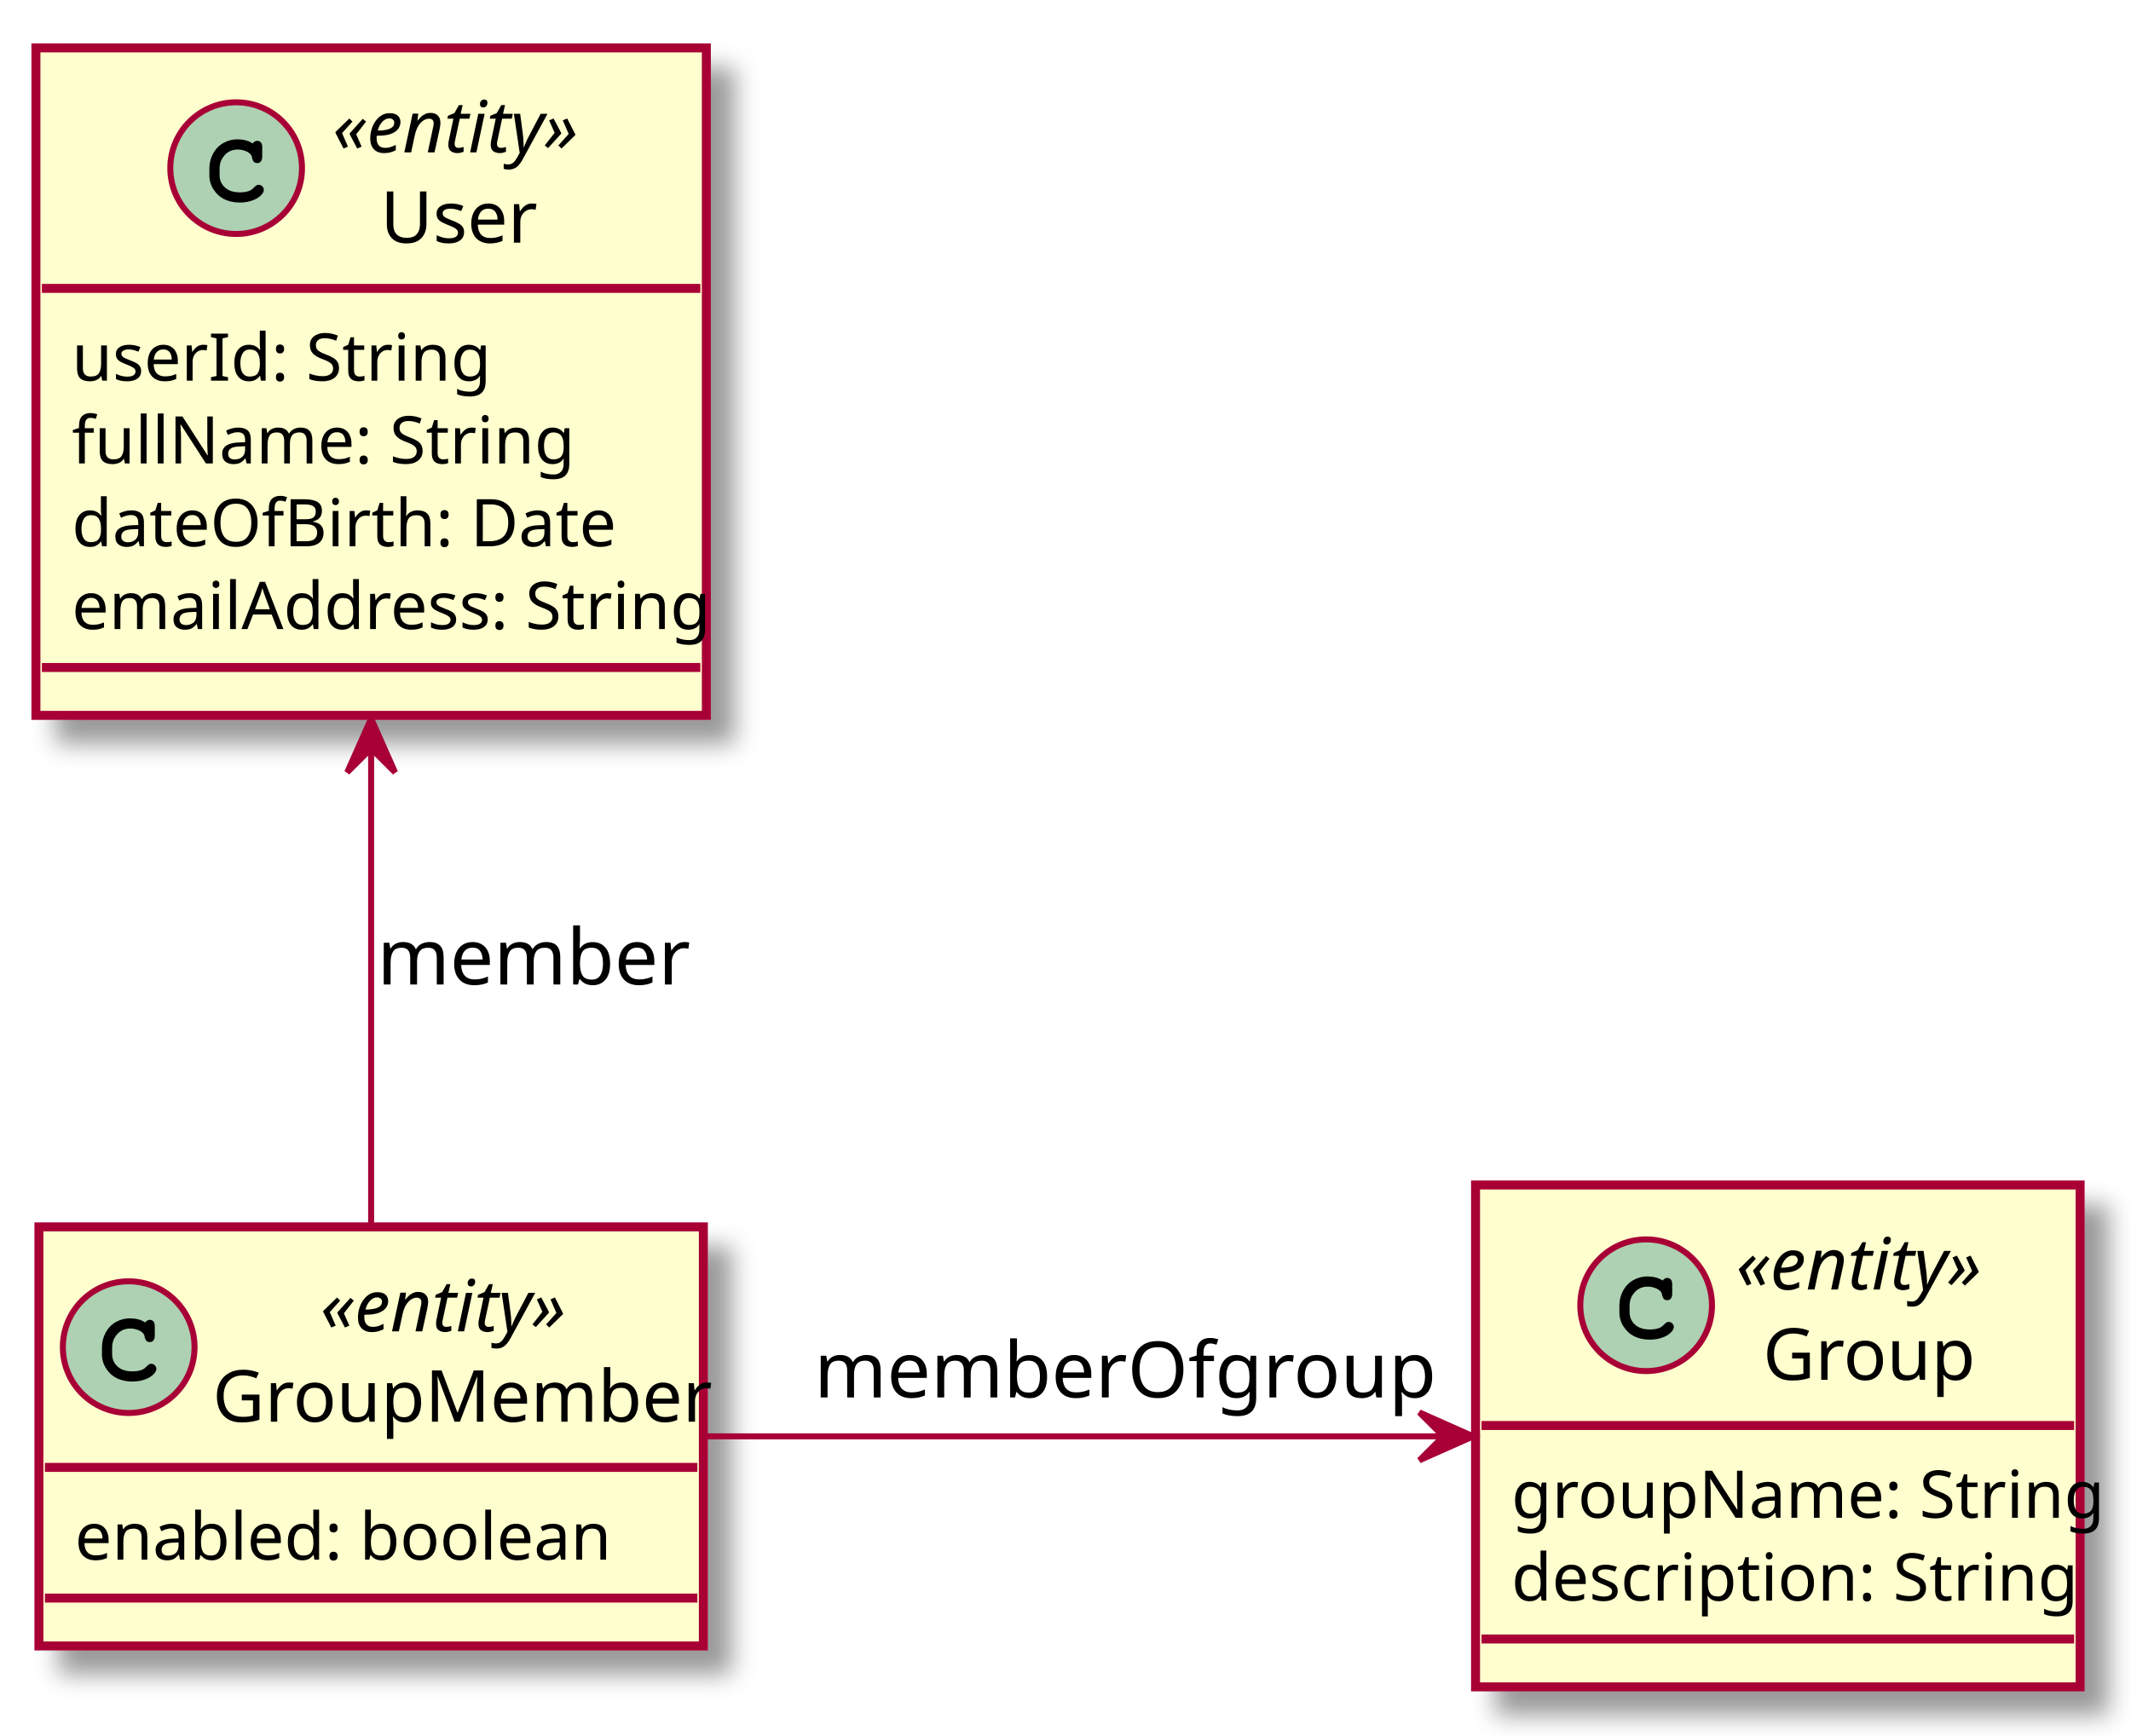
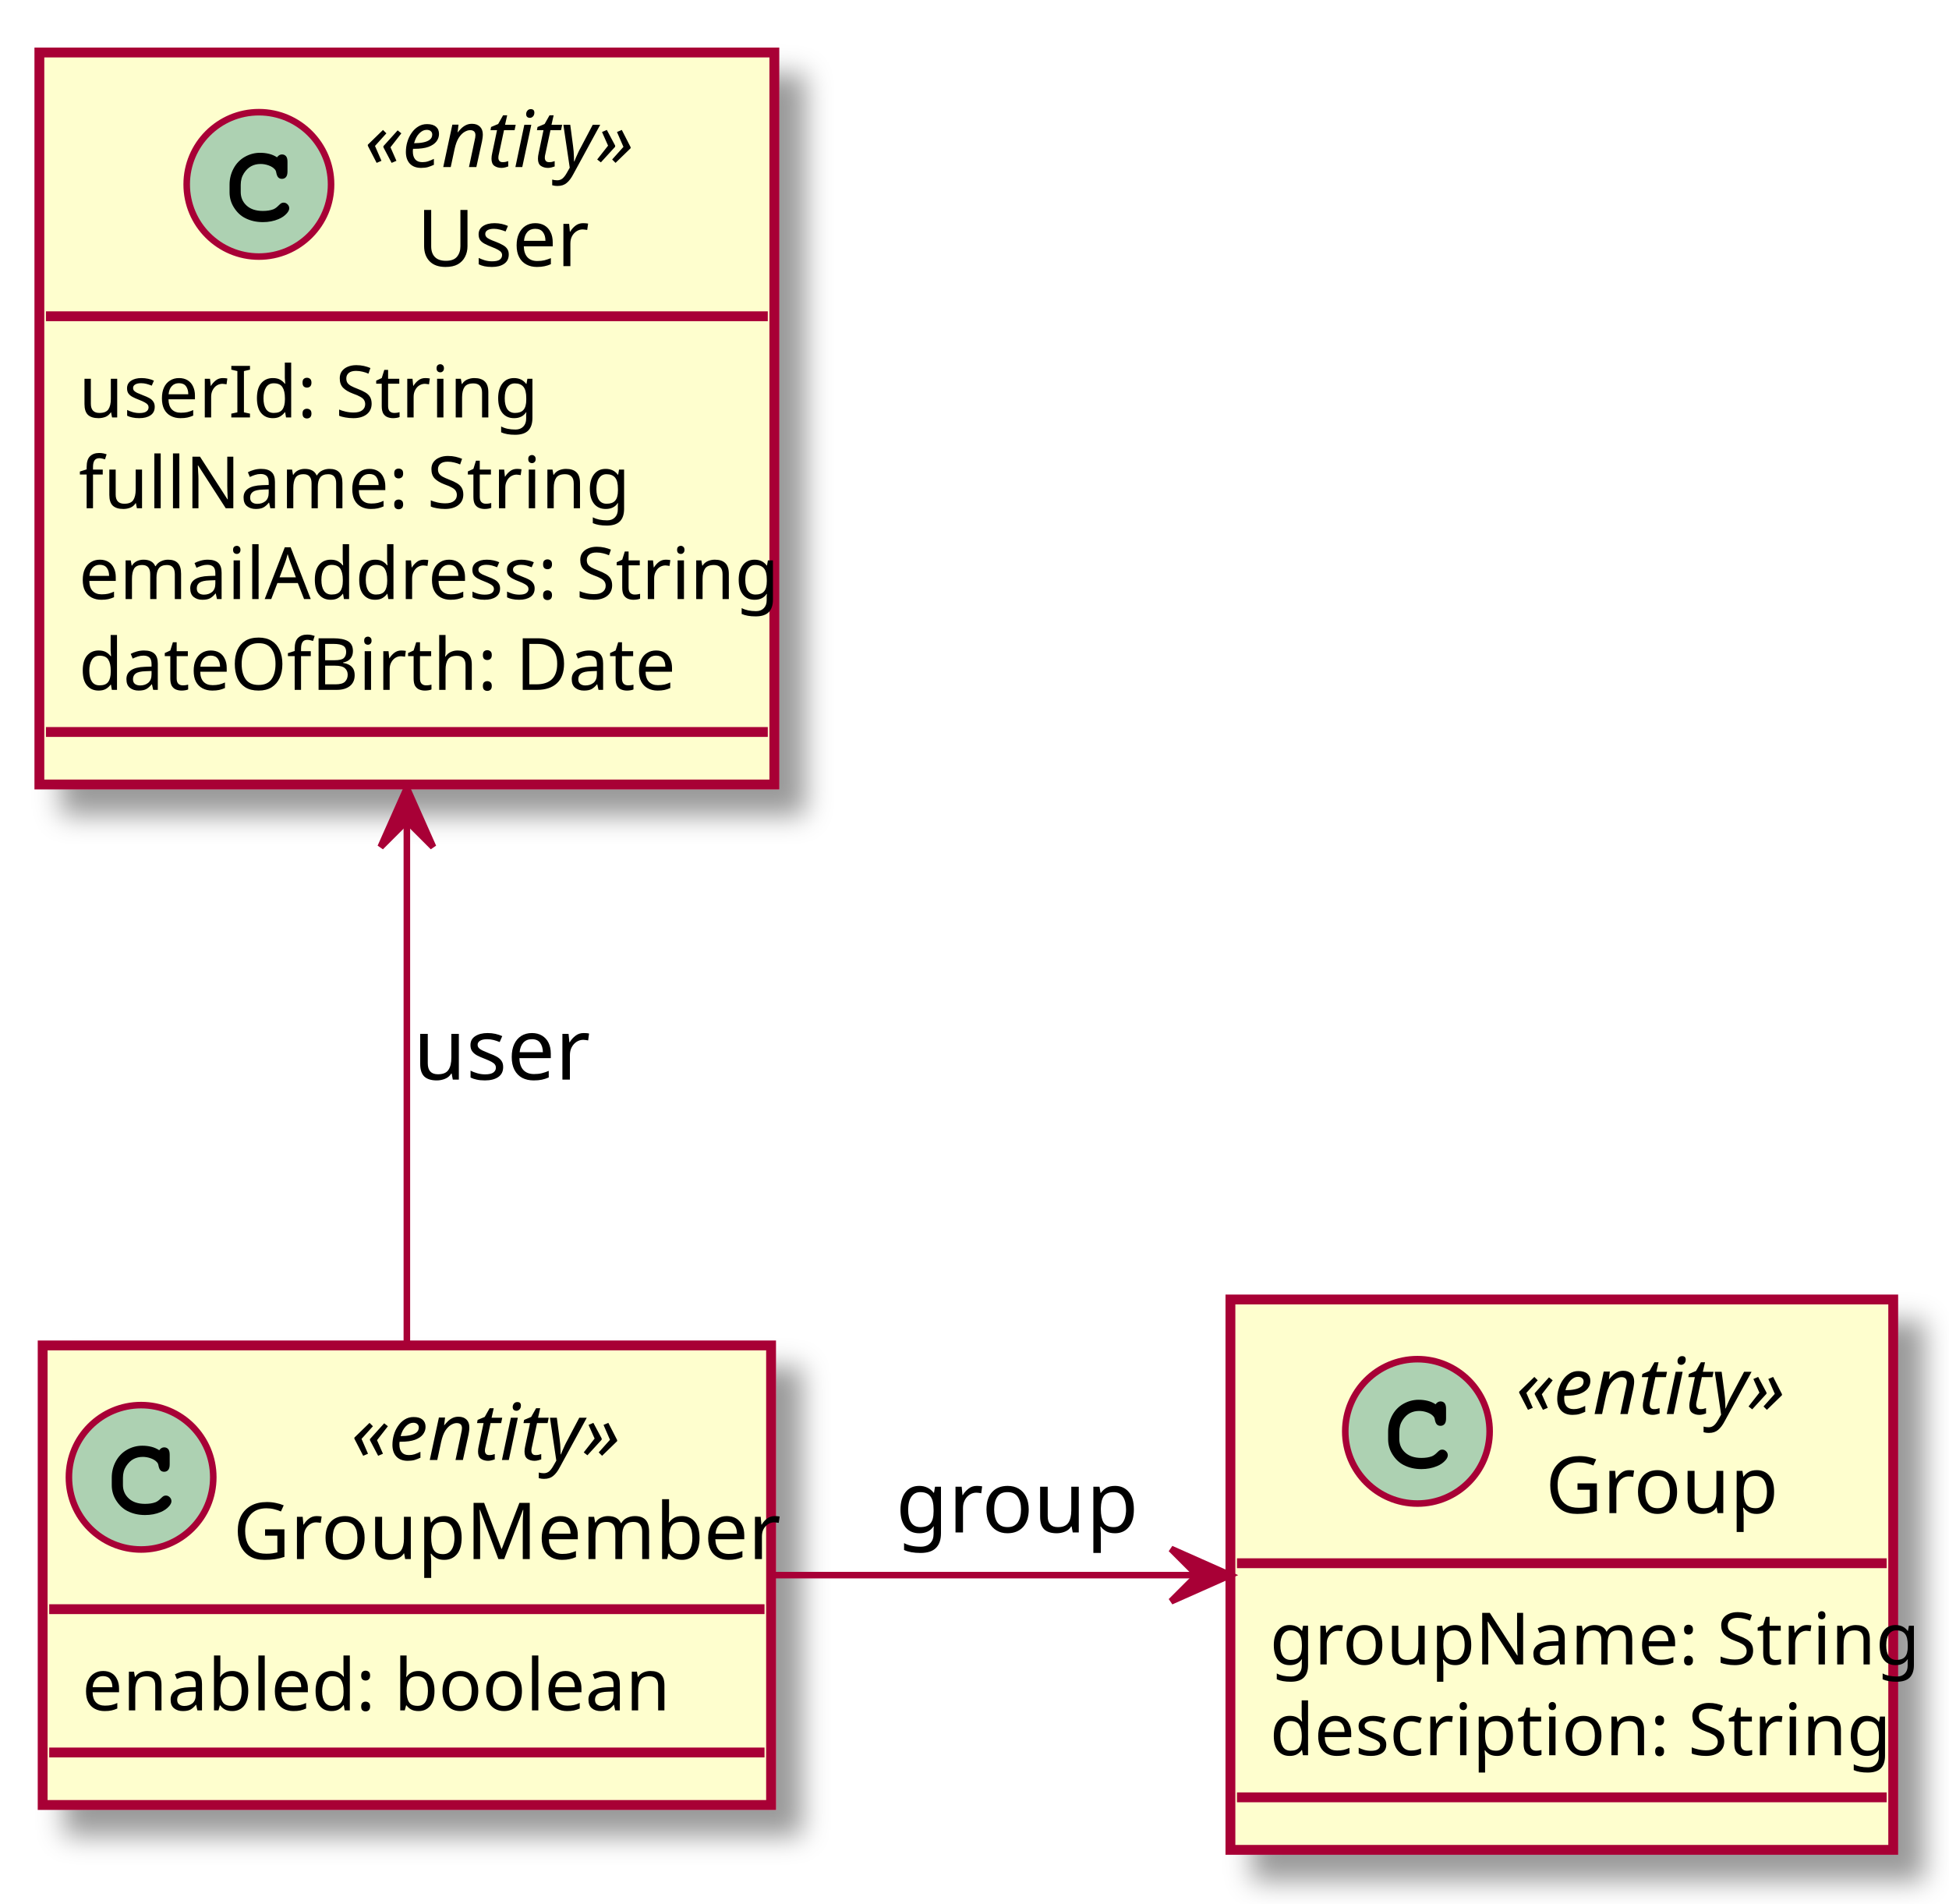
- <svg xmlns="http://www.w3.org/2000/svg" height="290px" style="width:356px;height:290px;" version="1.1" viewBox="0 0 356 290" width="356px">
+ <svg xmlns="http://www.w3.org/2000/svg" height="290px" style="width:297px;height:290px;" version="1.1" viewBox="0 0 297 290" width="297px">
  <defs>
    <filter height="300%" id="f1" width="300%" x="-1" y="-1">
      <feGaussianBlur result="blurOut" stdDeviation="2.0" />
      <feColorMatrix in="blurOut" result="blurOut2" type="matrix" values="0 0 0 0 0 0 0 0 0 0 0 0 0 0 0 0 0 0 .4 0" />
      <feOffset dx="4.0" dy="4.0" in="blurOut2" result="blurOut3" />
      <feBlend in="SourceGraphic" in2="blurOut3" mode="normal" />
    </filter>
  </defs>
  <g>
    <rect fill="#FEFECE" filter="url(#f1)" height="111.531" style="stroke: #A80036; stroke-width: 1.5;" width="112" x="6" y="8" />
    <ellipse cx="39.45" cy="28.094" fill="#ADD1B2" rx="11" ry="11" style="stroke: #A80036; stroke-width: 1.0;" />
    <path d="M42.216,23.969 Q42.372,23.75 42.559,23.641 Q42.747,23.531 42.966,23.531 Q43.341,23.531 43.575,23.789 Q43.809,24.047 43.809,24.656 L43.809,26.109 Q43.809,26.719 43.575,26.984 Q43.341,27.25 42.966,27.25 Q42.622,27.25 42.419,27.047 Q42.216,26.859 42.106,26.344 Q42.059,25.984 41.872,25.797 Q41.544,25.422 40.934,25.203 Q40.325,24.984 39.7,24.984 Q38.934,24.984 38.302,25.312 Q37.669,25.641 37.177,26.391 Q36.684,27.141 36.684,28.172 L36.684,29.266 Q36.684,30.5 37.575,31.32 Q38.466,32.141 40.059,32.141 Q40.997,32.141 41.653,31.891 Q42.044,31.734 42.466,31.297 Q42.731,31.031 42.88,30.953 Q43.028,30.875 43.231,30.875 Q43.559,30.875 43.817,31.133 Q44.075,31.391 44.075,31.734 Q44.075,32.078 43.731,32.484 Q43.231,33.062 42.434,33.391 Q41.356,33.844 40.059,33.844 Q38.544,33.844 37.341,33.219 Q36.356,32.719 35.669,31.648 Q34.981,30.578 34.981,29.297 L34.981,28.141 Q34.981,26.812 35.598,25.664 Q36.216,24.516 37.309,23.898 Q38.403,23.281 39.638,23.281 Q40.372,23.281 41.02,23.445 Q41.669,23.609 42.216,23.969 Z " />
    <text fill="#000000" font-family="sans-serif" font-size="12" font-style="italic" lengthAdjust="spacingAndGlyphs" textLength="43" x="55.55" y="25.457">«entity»</text>
    <text fill="#000000" font-family="sans-serif" font-size="12" lengthAdjust="spacingAndGlyphs" textLength="27" x="63.55" y="40.551">User</text>
    <line style="stroke: #A80036; stroke-width: 1.5;" x1="7" x2="117" y1="48.188" y2="48.188" />
    <text fill="#000000" font-family="sans-serif" font-size="11" lengthAdjust="spacingAndGlyphs" textLength="64" x="12" y="63.606">userId: String</text>
    <text fill="#000000" font-family="sans-serif" font-size="11" lengthAdjust="spacingAndGlyphs" textLength="75" x="12" y="77.442">fullName: String</text>
-     <text fill="#000000" font-family="sans-serif" font-size="11" lengthAdjust="spacingAndGlyphs" textLength="83" x="12" y="91.278">dateOfBirth: Date</text>
-     <text fill="#000000" font-family="sans-serif" font-size="11" lengthAdjust="spacingAndGlyphs" textLength="100" x="12" y="105.114">emailAddress: String</text>
+     <text fill="#000000" font-family="sans-serif" font-size="11" lengthAdjust="spacingAndGlyphs" textLength="100" x="12" y="91.278">emailAddress: String</text>
+     <text fill="#000000" font-family="sans-serif" font-size="11" lengthAdjust="spacingAndGlyphs" textLength="83" x="12" y="105.114">dateOfBirth: Date</text>
    <line style="stroke: #A80036; stroke-width: 1.5;" x1="7" x2="117" y1="111.531" y2="111.531" />
-     <rect fill="#FEFECE" filter="url(#f1)" height="83.859" style="stroke: #A80036; stroke-width: 1.5;" width="101" x="246.5" y="198" />
-     <ellipse cx="275" cy="218.094" fill="#ADD1B2" rx="11" ry="11" style="stroke: #A80036; stroke-width: 1.0;" />
-     <path d="M277.766,213.969 Q277.922,213.75 278.109,213.641 Q278.297,213.531 278.516,213.531 Q278.891,213.531 279.125,213.789 Q279.359,214.047 279.359,214.656 L279.359,216.109 Q279.359,216.719 279.125,216.984 Q278.891,217.25 278.516,217.25 Q278.172,217.25 277.969,217.047 Q277.766,216.859 277.656,216.344 Q277.609,215.984 277.422,215.797 Q277.094,215.422 276.484,215.203 Q275.875,214.984 275.25,214.984 Q274.484,214.984 273.852,215.312 Q273.219,215.641 272.727,216.391 Q272.234,217.141 272.234,218.172 L272.234,219.266 Q272.234,220.5 273.125,221.32 Q274.016,222.141 275.609,222.141 Q276.547,222.141 277.203,221.891 Q277.594,221.734 278.016,221.297 Q278.281,221.031 278.43,220.953 Q278.578,220.875 278.781,220.875 Q279.109,220.875 279.367,221.133 Q279.625,221.391 279.625,221.734 Q279.625,222.078 279.281,222.484 Q278.781,223.062 277.984,223.391 Q276.906,223.844 275.609,223.844 Q274.094,223.844 272.891,223.219 Q271.906,222.719 271.219,221.648 Q270.531,220.578 270.531,219.297 L270.531,218.141 Q270.531,216.812 271.148,215.664 Q271.766,214.516 272.859,213.898 Q273.953,213.281 275.188,213.281 Q275.922,213.281 276.57,213.445 Q277.219,213.609 277.766,213.969 Z " />
-     <text fill="#000000" font-family="sans-serif" font-size="12" font-style="italic" lengthAdjust="spacingAndGlyphs" textLength="43" x="290" y="215.457">«entity»</text>
-     <text fill="#000000" font-family="sans-serif" font-size="12" lengthAdjust="spacingAndGlyphs" textLength="34" x="294.5" y="230.551">Group</text>
-     <line style="stroke: #A80036; stroke-width: 1.5;" x1="247.5" x2="346.5" y1="238.188" y2="238.188" />
-     <text fill="#000000" font-family="sans-serif" font-size="11" lengthAdjust="spacingAndGlyphs" textLength="89" x="252.5" y="253.606">groupName: String</text>
-     <text fill="#000000" font-family="sans-serif" font-size="11" lengthAdjust="spacingAndGlyphs" textLength="87" x="252.5" y="267.442">description: String</text>
-     <line style="stroke: #A80036; stroke-width: 1.5;" x1="247.5" x2="346.5" y1="273.859" y2="273.859" />
+     <rect fill="#FEFECE" filter="url(#f1)" height="83.859" style="stroke: #A80036; stroke-width: 1.5;" width="101" x="187.5" y="198" />
+     <ellipse cx="216" cy="218.094" fill="#ADD1B2" rx="11" ry="11" style="stroke: #A80036; stroke-width: 1.0;" />
+     <path d="M218.766,213.969 Q218.922,213.75 219.109,213.641 Q219.297,213.531 219.516,213.531 Q219.891,213.531 220.125,213.789 Q220.359,214.047 220.359,214.656 L220.359,216.109 Q220.359,216.719 220.125,216.984 Q219.891,217.25 219.516,217.25 Q219.172,217.25 218.969,217.047 Q218.766,216.859 218.656,216.344 Q218.609,215.984 218.422,215.797 Q218.094,215.422 217.484,215.203 Q216.875,214.984 216.25,214.984 Q215.484,214.984 214.852,215.312 Q214.219,215.641 213.727,216.391 Q213.234,217.141 213.234,218.172 L213.234,219.266 Q213.234,220.5 214.125,221.32 Q215.016,222.141 216.609,222.141 Q217.547,222.141 218.203,221.891 Q218.594,221.734 219.016,221.297 Q219.281,221.031 219.43,220.953 Q219.578,220.875 219.781,220.875 Q220.109,220.875 220.367,221.133 Q220.625,221.391 220.625,221.734 Q220.625,222.078 220.281,222.484 Q219.781,223.062 218.984,223.391 Q217.906,223.844 216.609,223.844 Q215.094,223.844 213.891,223.219 Q212.906,222.719 212.219,221.648 Q211.531,220.578 211.531,219.297 L211.531,218.141 Q211.531,216.812 212.148,215.664 Q212.766,214.516 213.859,213.898 Q214.953,213.281 216.188,213.281 Q216.922,213.281 217.57,213.445 Q218.219,213.609 218.766,213.969 Z " />
+     <text fill="#000000" font-family="sans-serif" font-size="12" font-style="italic" lengthAdjust="spacingAndGlyphs" textLength="43" x="231" y="215.457">«entity»</text>
+     <text fill="#000000" font-family="sans-serif" font-size="12" lengthAdjust="spacingAndGlyphs" textLength="34" x="235.5" y="230.551">Group</text>
+     <line style="stroke: #A80036; stroke-width: 1.5;" x1="188.5" x2="287.5" y1="238.188" y2="238.188" />
+     <text fill="#000000" font-family="sans-serif" font-size="11" lengthAdjust="spacingAndGlyphs" textLength="89" x="193.5" y="253.606">groupName: String</text>
+     <text fill="#000000" font-family="sans-serif" font-size="11" lengthAdjust="spacingAndGlyphs" textLength="87" x="193.5" y="267.442">description: String</text>
+     <line style="stroke: #A80036; stroke-width: 1.5;" x1="188.5" x2="287.5" y1="273.859" y2="273.859" />
    <rect fill="#FEFECE" filter="url(#f1)" height="70.023" style="stroke: #A80036; stroke-width: 1.5;" width="111" x="6.5" y="205" />
    <ellipse cx="21.5" cy="225.094" fill="#ADD1B2" rx="11" ry="11" style="stroke: #A80036; stroke-width: 1.0;" />
    <path d="M24.266,220.969 Q24.422,220.75 24.609,220.641 Q24.797,220.531 25.016,220.531 Q25.391,220.531 25.625,220.789 Q25.859,221.047 25.859,221.656 L25.859,223.109 Q25.859,223.719 25.625,223.984 Q25.391,224.25 25.016,224.25 Q24.672,224.25 24.469,224.047 Q24.266,223.859 24.156,223.344 Q24.109,222.984 23.922,222.797 Q23.594,222.422 22.984,222.203 Q22.375,221.984 21.75,221.984 Q20.984,221.984 20.352,222.312 Q19.719,222.641 19.227,223.391 Q18.734,224.141 18.734,225.172 L18.734,226.266 Q18.734,227.5 19.625,228.32 Q20.516,229.141 22.109,229.141 Q23.047,229.141 23.703,228.891 Q24.094,228.734 24.516,228.297 Q24.781,228.031 24.93,227.953 Q25.078,227.875 25.281,227.875 Q25.609,227.875 25.867,228.133 Q26.125,228.391 26.125,228.734 Q26.125,229.078 25.781,229.484 Q25.281,230.062 24.484,230.391 Q23.406,230.844 22.109,230.844 Q20.594,230.844 19.391,230.219 Q18.406,229.719 17.719,228.648 Q17.031,227.578 17.031,226.297 L17.031,225.141 Q17.031,223.812 17.648,222.664 Q18.266,221.516 19.359,220.898 Q20.453,220.281 21.688,220.281 Q22.422,220.281 23.07,220.445 Q23.719,220.609 24.266,220.969 Z " />
    <text fill="#000000" font-family="sans-serif" font-size="12" font-style="italic" lengthAdjust="spacingAndGlyphs" textLength="43" x="53.5" y="222.457">«entity»</text>
    <text fill="#000000" font-family="sans-serif" font-size="12" lengthAdjust="spacingAndGlyphs" textLength="79" x="35.5" y="237.551">GroupMember</text>
    <line style="stroke: #A80036; stroke-width: 1.5;" x1="7.5" x2="116.5" y1="245.188" y2="245.188" />
    <text fill="#000000" font-family="sans-serif" font-size="11" lengthAdjust="spacingAndGlyphs" textLength="82" x="12.5" y="260.606">enabled: boolean</text>
    <line style="stroke: #A80036; stroke-width: 1.5;" x1="7.5" x2="116.5" y1="267.023" y2="267.023" />
-     <path d="M117.692,240 C154.82,240 203.458,240 240.709,240 " fill="none" style="stroke: #A80036; stroke-width: 1.0;" />
-     <polygon fill="#A80036" points="246.119,240,237.119,236,241.119,240,237.119,244,246.119,240" style="stroke: #A80036; stroke-width: 1.0;" />
-     <text fill="#000000" font-family="sans-serif" font-size="13" lengthAdjust="spacingAndGlyphs" textLength="92" x="136" y="233.495">memberOfgroup</text>
+     <path d="M117.688,240 C138.298,240 161.655,240 182.269,240 " fill="none" style="stroke: #A80036; stroke-width: 1.0;" />
+     <polygon fill="#A80036" points="187.448,240,178.448,236,182.448,240,178.448,244,187.448,240" style="stroke: #A80036; stroke-width: 1.0;" />
+     <text fill="#000000" font-family="sans-serif" font-size="13" lengthAdjust="spacingAndGlyphs" textLength="32" x="136.5" y="233.495">group</text>
    <path d="M62,125.319 C62,151.902 62,182.165 62,204.779 " fill="none" style="stroke: #A80036; stroke-width: 1.0;" />
    <polygon fill="#A80036" points="62,120.055,58,129.055,62,125.055,66,129.055,62,120.055" style="stroke: #A80036; stroke-width: 1.0;" />
-     <text fill="#000000" font-family="sans-serif" font-size="13" lengthAdjust="spacingAndGlyphs" textLength="47" x="63" y="164.495">member</text>
+     <text fill="#000000" font-family="sans-serif" font-size="13" lengthAdjust="spacingAndGlyphs" textLength="25" x="63" y="164.495">user</text>
  </g>
</svg>
